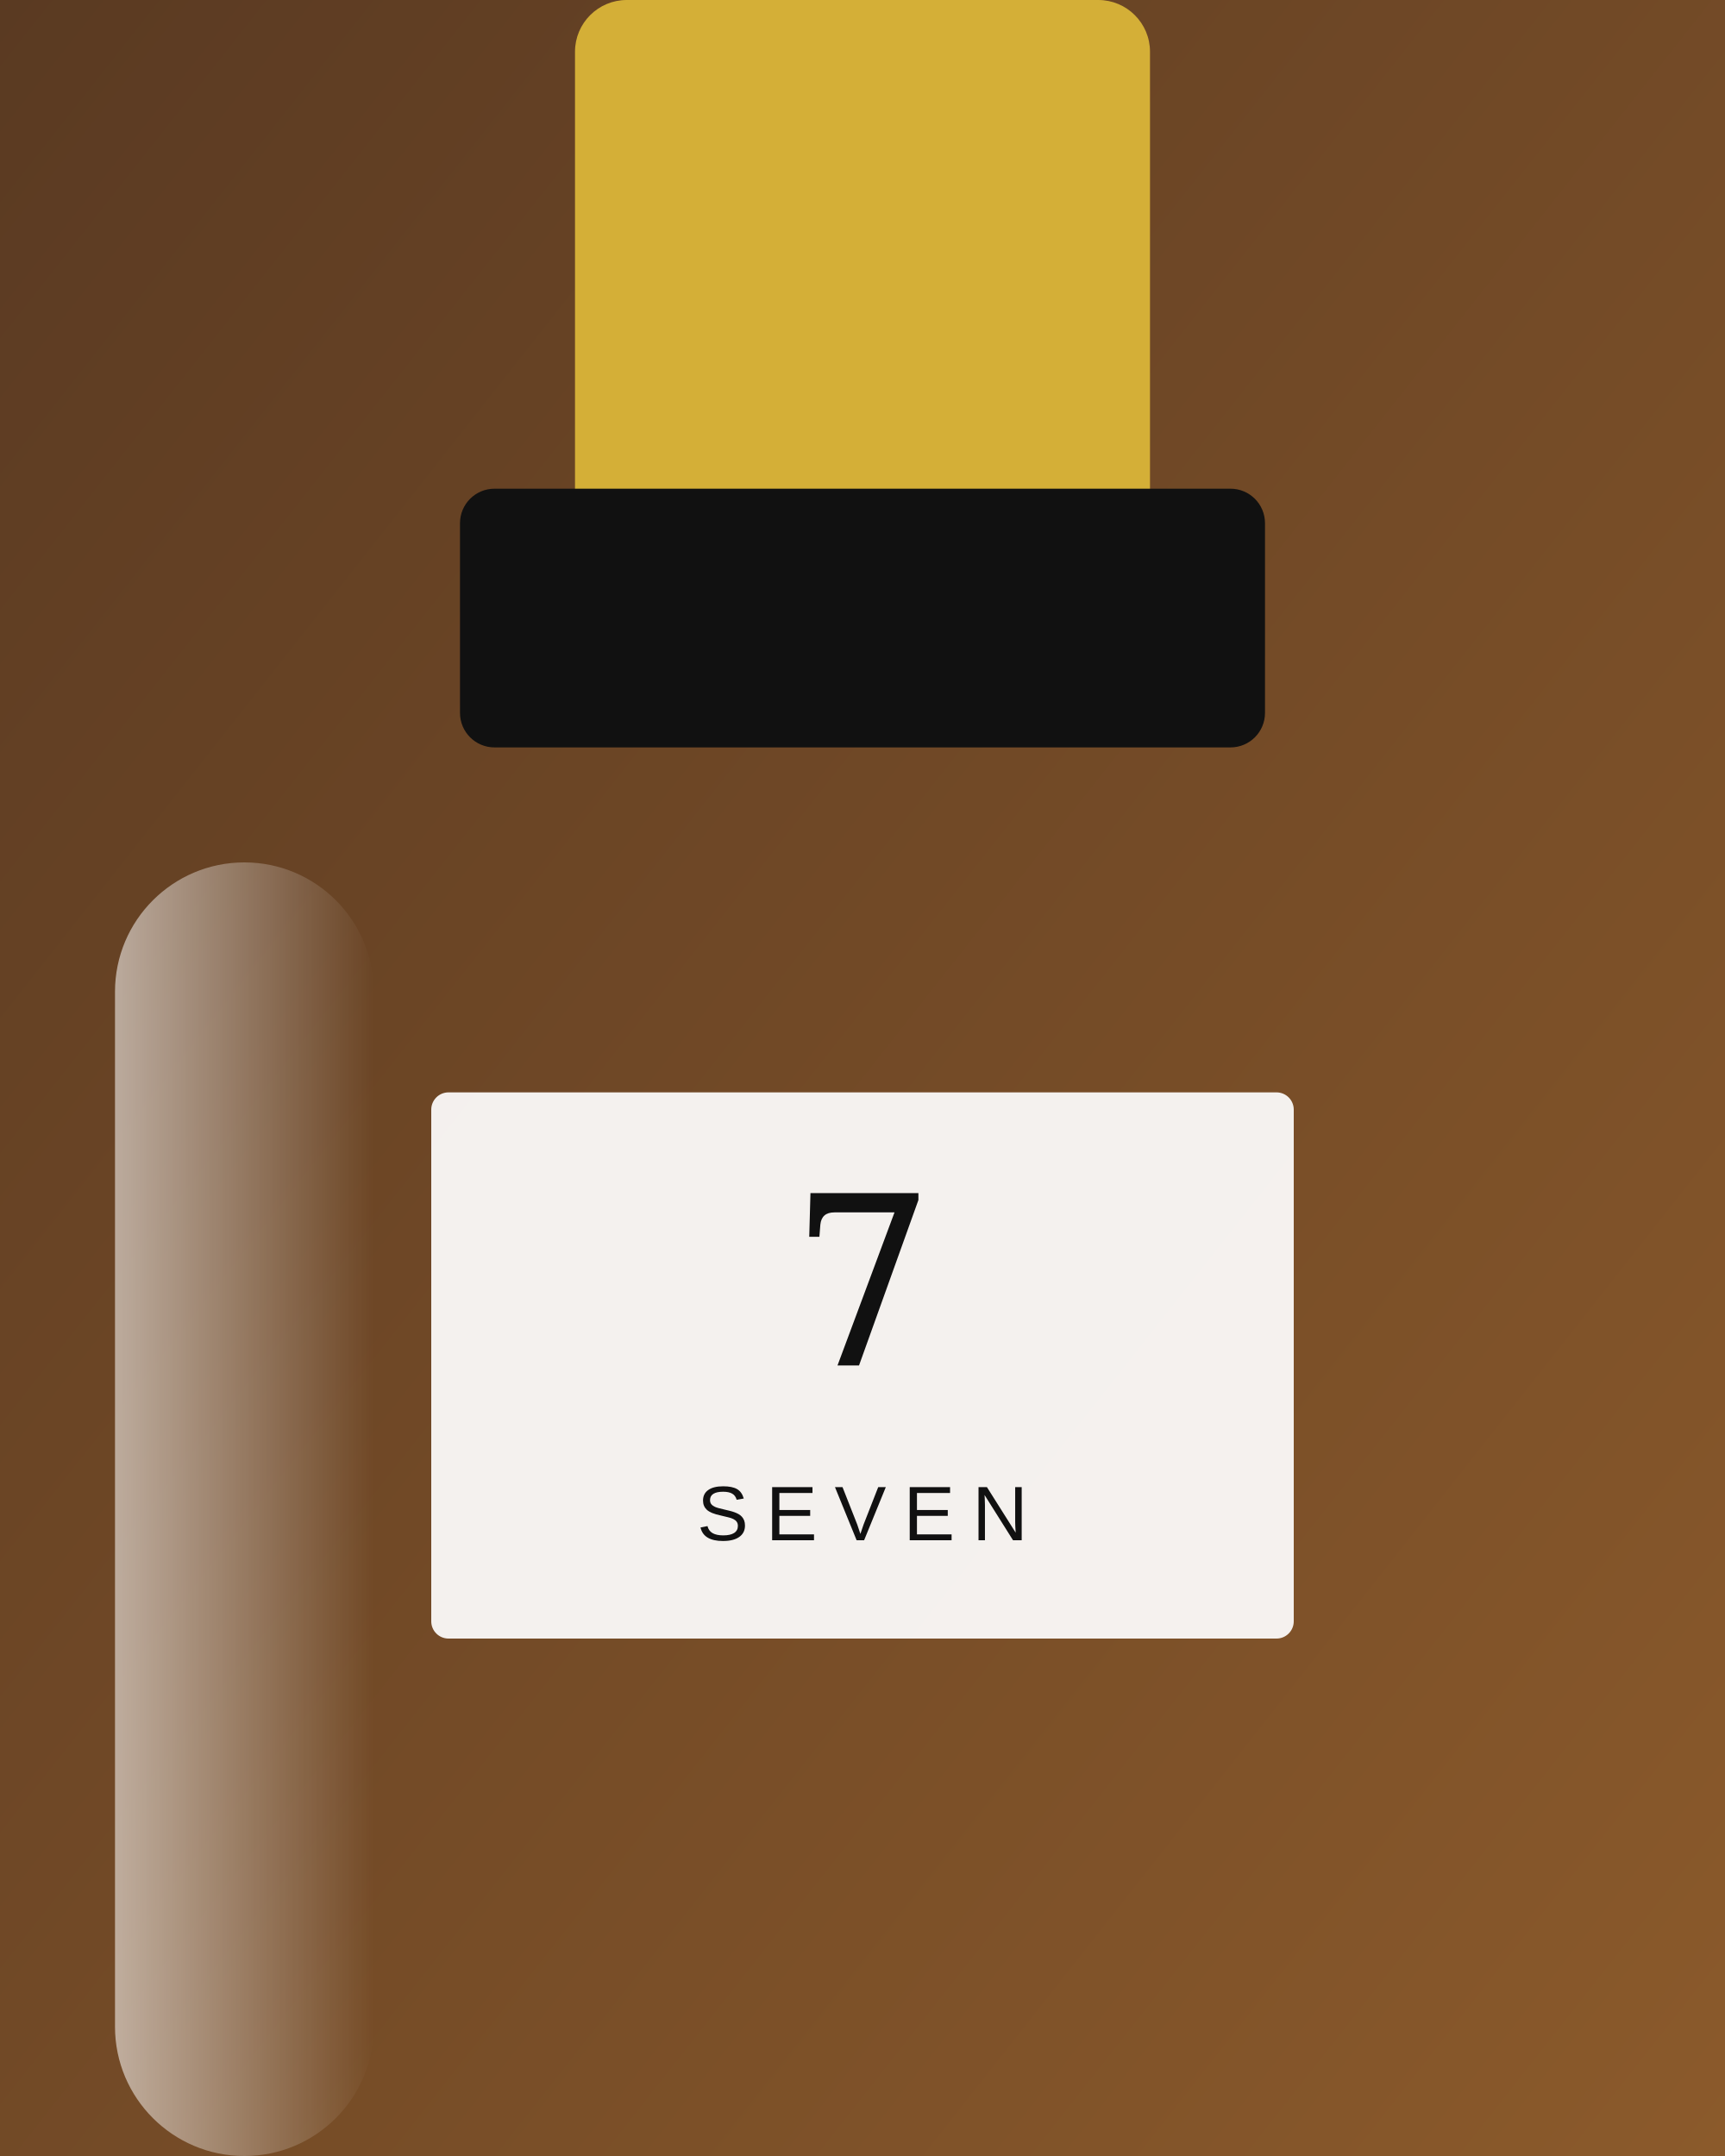
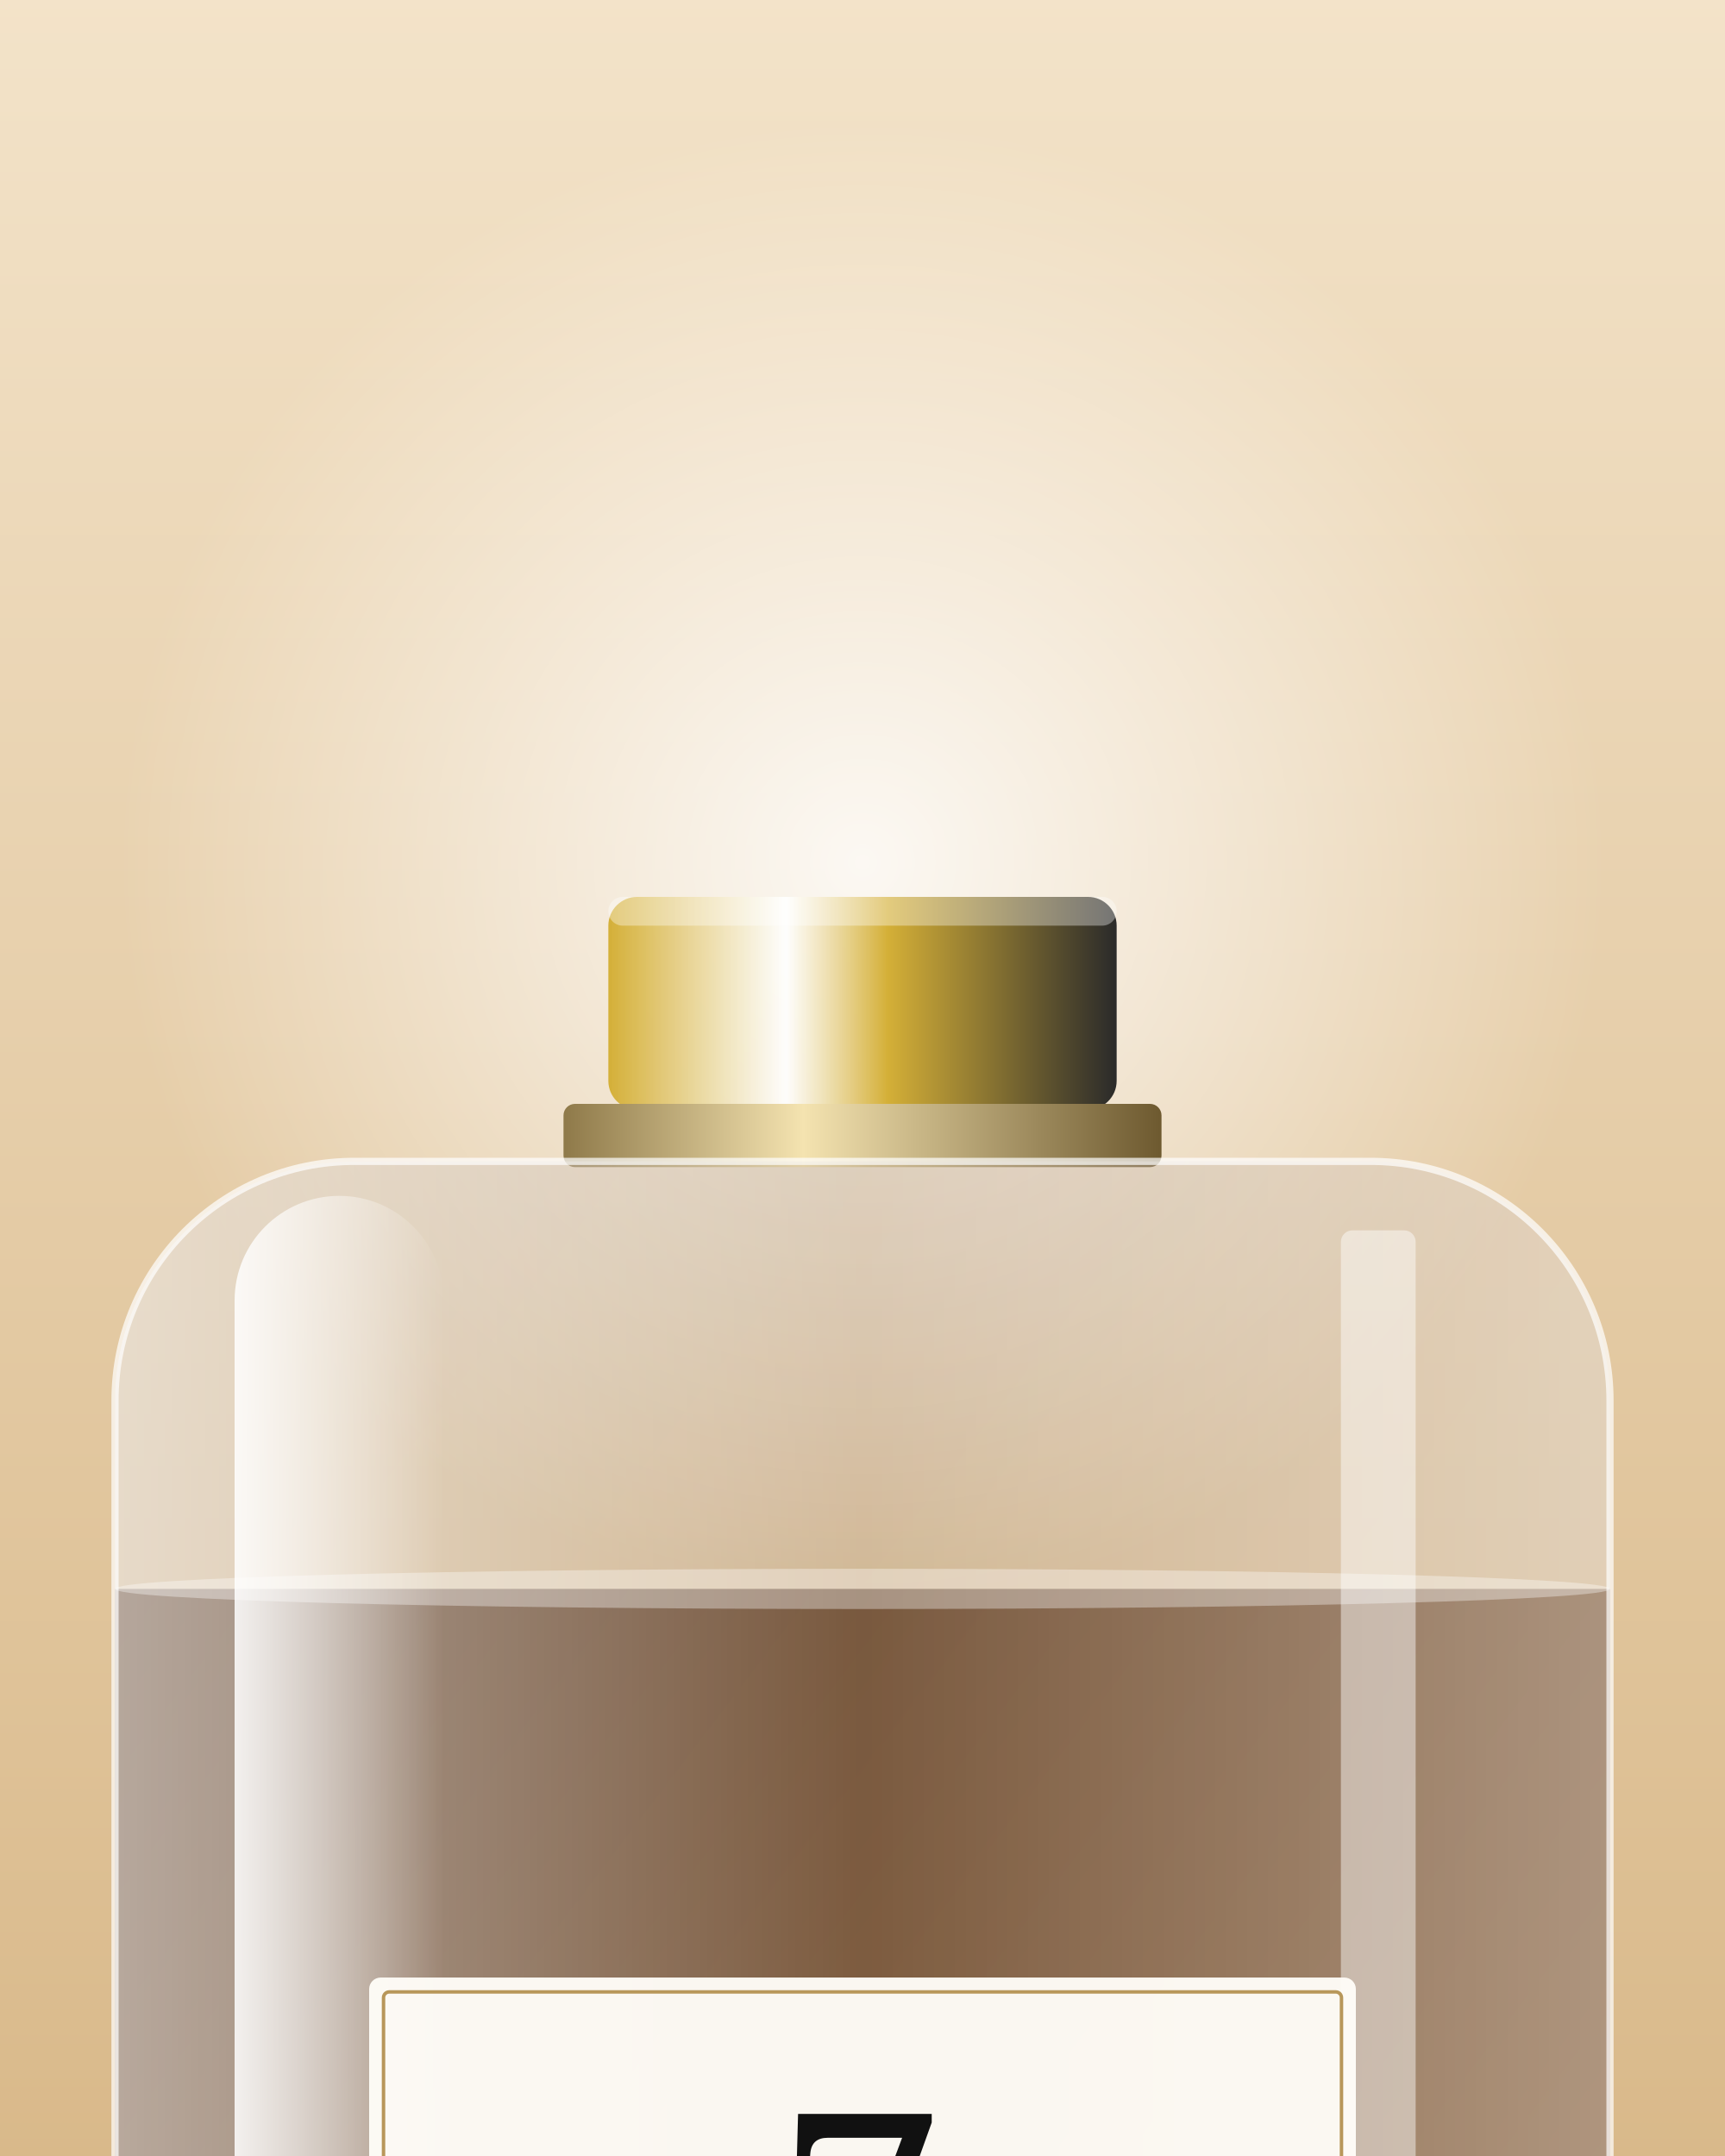
<svg xmlns="http://www.w3.org/2000/svg" viewBox="0 0 600 750">
  <defs>
-     <linearGradient id="g" x1="0" y1="0" x2="1" y2="1">
+     <linearGradient id="bg" x1="0" y1="0" x2="0" y2="1">
+       <stop offset="0" stop-color="#f3e3c9" />
+       <stop offset="1" stop-color="#d9b98a" />
+     </linearGradient>
+     <radialGradient id="glow" cx="50%" cy="50%" r="50%">
+       <stop offset="0" stop-color="#fff" stop-opacity="0.85" />
+       <stop offset="1" stop-color="#fff" stop-opacity="0" />
+     </radialGradient>
+     <linearGradient id="box" x1="0" y1="0" x2="1" y2="1">
+       <stop offset="0" stop-color="#2b2b2b" />
+       <stop offset="1" stop-color="#0d0d0d" />
+     </linearGradient>
+     <linearGradient id="glass" x1="0" y1="0" x2="1" y2="0">
+       <stop offset="0" stop-color="#fff" stop-opacity="0.55" />
+       <stop offset="0.5" stop-color="#fff" stop-opacity="0.12" />
+       <stop offset="1" stop-color="#fff" stop-opacity="0.4" />
+     </linearGradient>
+     <linearGradient id="liquid" x1="0" y1="0" x2="1" y2="1">
      <stop offset="0" stop-color="#5a3a22" />
      <stop offset="1" stop-color="#8b5a2b" />
    </linearGradient>
+     <linearGradient id="cap" x1="0" y1="0" x2="1" y2="0">
+       <stop offset="0" stop-color="#d4af37" />
+       <stop offset="0.35" stop-color="#ffffff" stop-opacity="0.9" />
+       <stop offset="0.55" stop-color="#d4af37" />
+       <stop offset="1" stop-color="#2a2a2a" />
+     </linearGradient>
+     <linearGradient id="collar" x1="0" y1="0" x2="1" y2="0">
+       <stop offset="0" stop-color="#8f7a4a" />
+       <stop offset="0.4" stop-color="#f4e3b0" />
+       <stop offset="1" stop-color="#6e5a30" />
+     </linearGradient>
    <linearGradient id="shine" x1="0" y1="0" x2="1" y2="0">
-       <stop offset="0" stop-color="#fff" stop-opacity="0.55" />
+       <stop offset="0" stop-color="#fff" stop-opacity="0.85" />
      <stop offset="1" stop-color="#fff" stop-opacity="0" />
    </linearGradient>
+     <linearGradient id="fade" x1="0" y1="0" x2="0" y2="1">
+       <stop offset="0" stop-color="#fff" stop-opacity="0.35" />
+       <stop offset="1" stop-color="#fff" stop-opacity="0" />
+     </linearGradient>
+     <filter id="soft">
+       <feGaussianBlur stdDeviation="3" />
+     </filter>
+     <filter id="blur18">
+       <feGaussianBlur stdDeviation="18" />
+     </filter>
  </defs>
-   <rect width="600" height="750" fill="#5a3a22" />
-   <rect width="600" height="750" fill="url(#g)" />
-   <rect x="200" y="0" width="200" height="190" rx="18" fill="#d4af37" />
-   <rect x="160" y="170" width="280" height="90" rx="12" fill="#111" />
-   <rect x="40" y="300" width="90" height="450" rx="45" fill="url(#shine)" />
-   <rect x="150" y="380" width="300" height="190" rx="6" fill="#fff" opacity="0.92" />
-   <text x="300" y="475" font-family="Georgia, serif" font-size="84" text-anchor="middle" fill="#111">7</text>
-   <text x="300" y="535.8" font-family="Arial, sans-serif" font-size="26.88" letter-spacing="6" text-anchor="middle" fill="#111">SEVEN</text>
+   <rect width="600" height="750" fill="url(#bg)" />
+   <circle cx="300" cy="300" r="260" fill="url(#glow)" />
+   <ellipse cx="300" cy="1086" rx="312" ry="12" fill="#000" opacity="0.22" filter="url(#soft)" />
+   <rect x="211.6" y="312" width="176.8" height="74" rx="10" fill="url(#cap)" />
+   <rect x="211.6" y="312" width="176.8" height="10" rx="5" fill="#fff" opacity="0.35" />
+   <rect x="196" y="384" width="208" height="22" rx="4" fill="url(#collar)" />
+   <rect x="40" y="404" width="520" height="676" rx="83.2" fill="url(#liquid)" opacity="0.18" />
+   <clipPath id="body">
+     <rect x="40" y="404" width="520" height="676" rx="83.2" />
+   </clipPath>
+   <g clip-path="url(#body)">
+     <rect x="40" y="552.72" width="520" height="676" fill="url(#liquid)" />
+     <ellipse cx="300" cy="552.72" rx="260" ry="7" fill="#fff" opacity="0.35" />
+     <rect x="40" y="404" width="520" height="676" fill="url(#glass)" />
+     <rect x="81.6" y="416" width="72.8" height="652" rx="36.4" fill="url(#shine)" />
+     <rect x="466.4" y="428" width="26" height="371.8" rx="4" fill="#fff" opacity="0.45" />
+   </g>
+   <rect x="40" y="404" width="520" height="676" rx="83.2" fill="none" stroke="#fff" stroke-opacity="0.7" stroke-width="2.5" />
+   <rect x="128.4" y="687.92" width="343.2" height="229.84" rx="4" fill="#fffdf8" opacity="0.96" />
+   <rect x="133.4" y="692.92" width="333.2" height="219.84" rx="2" fill="none" stroke="#b8975a" stroke-width="1.2" />
+   <text x="300" y="809.6" font-family="Georgia, serif" font-size="104" text-anchor="middle" fill="#111">7</text>
+   <text x="300" y="856.92" font-family="Arial, sans-serif" font-size="28.6" letter-spacing="13" text-anchor="middle" fill="#111">SEVEN</text>
+   <text x="300" y="890.72" font-family="Arial, sans-serif" font-size="18.2" letter-spacing="2" text-anchor="middle" fill="#8a7a5a">EAU DE PARFUM</text>
</svg>
